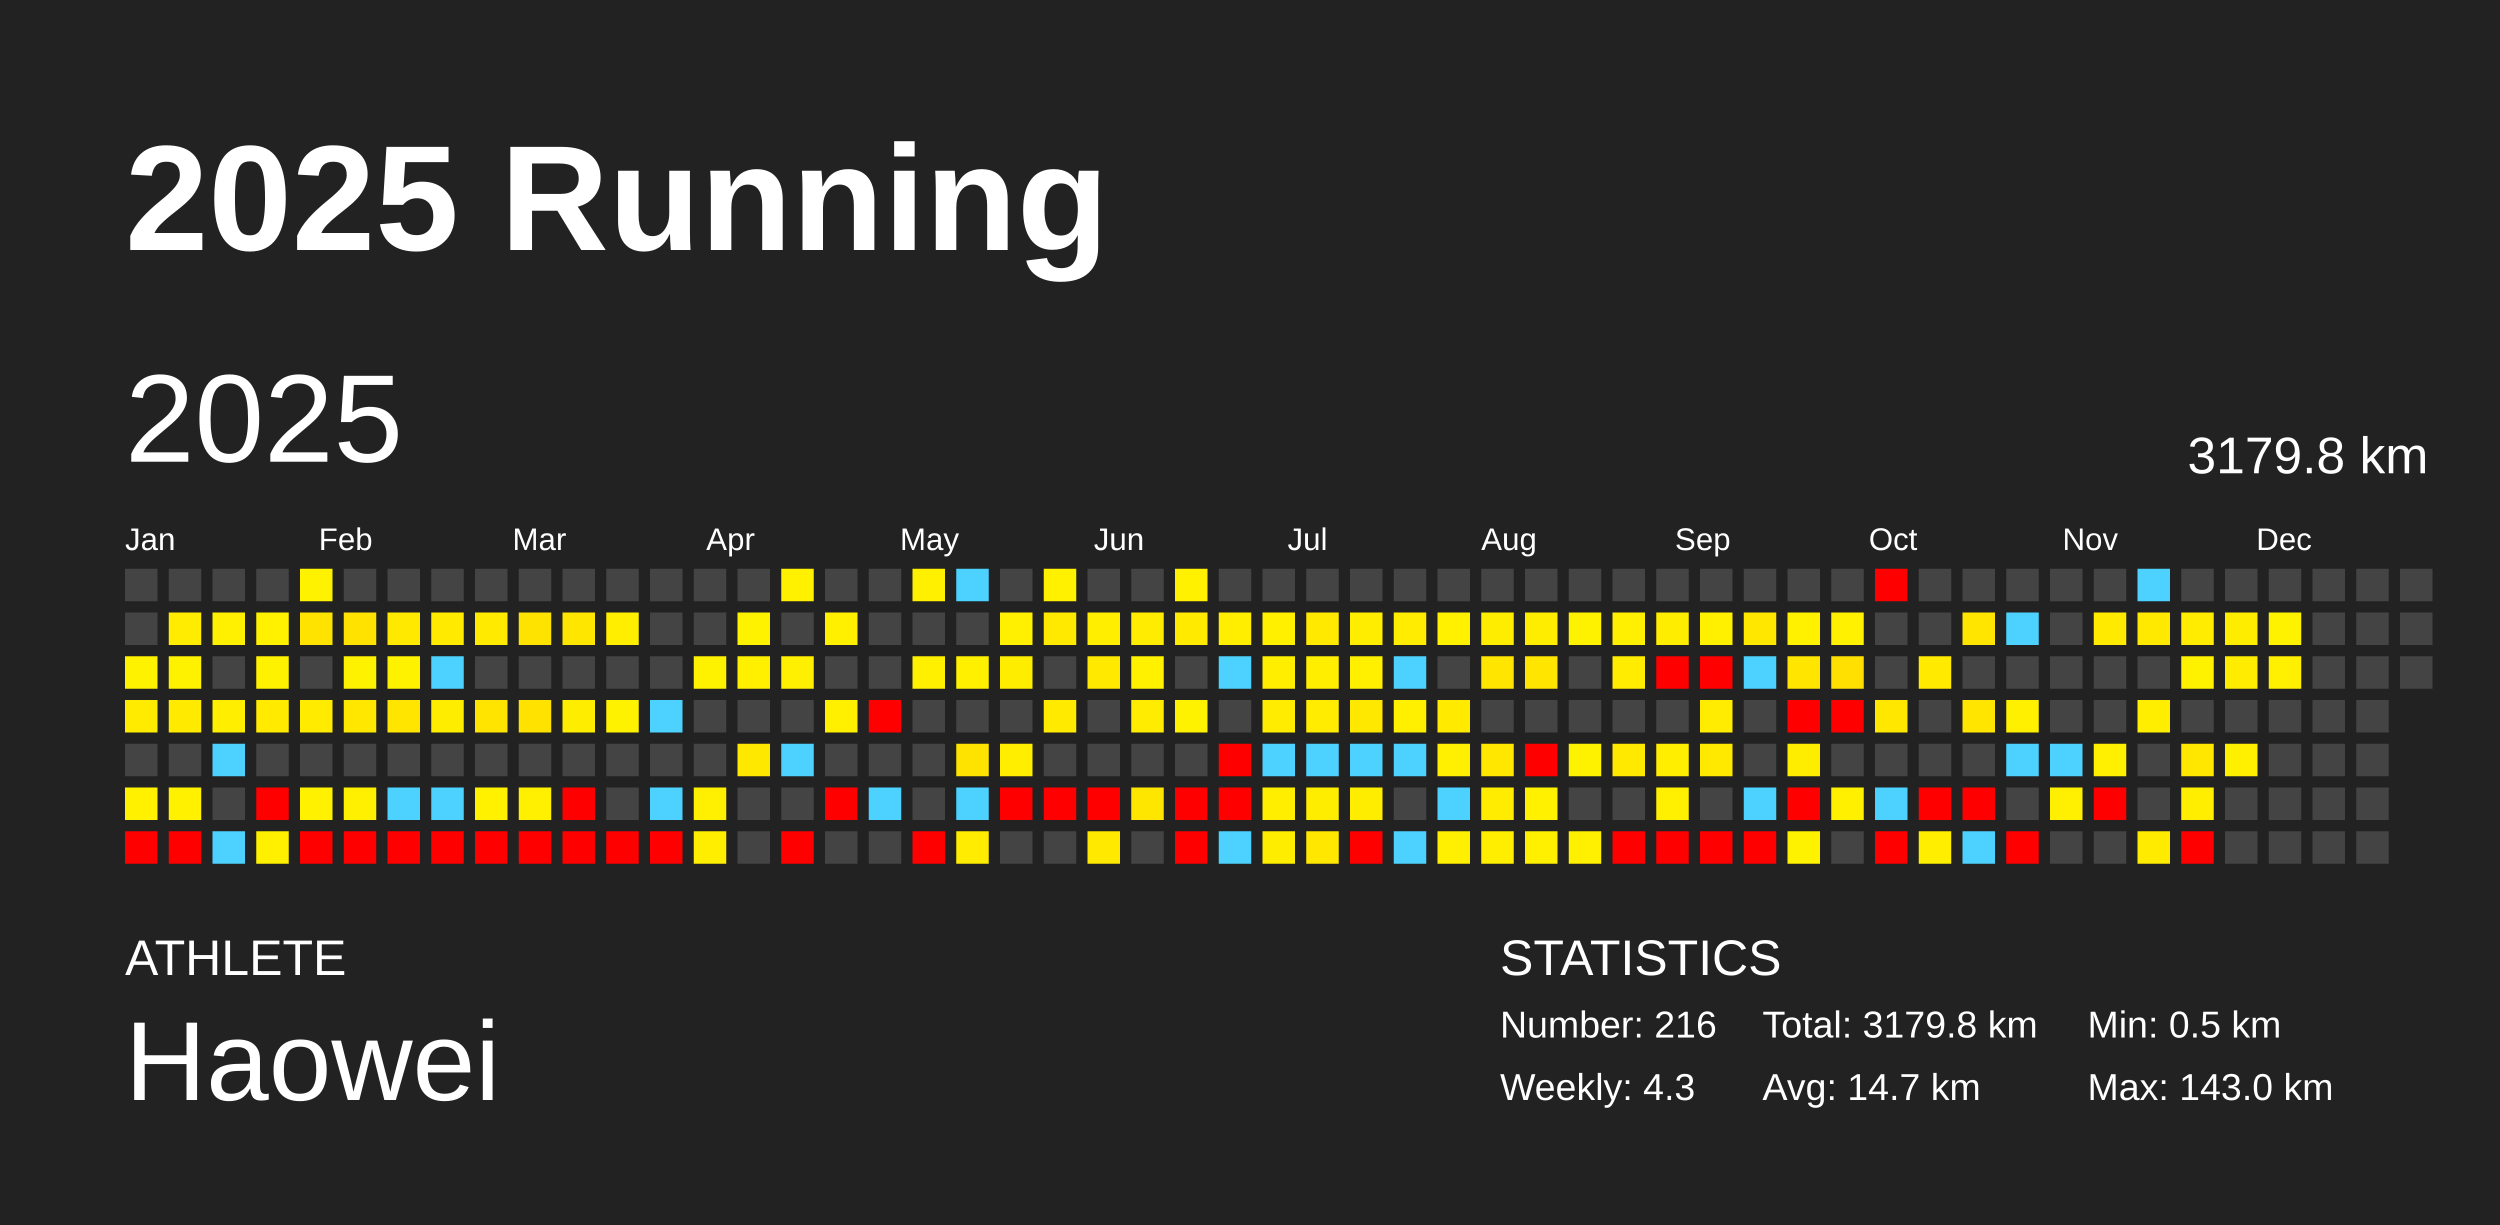
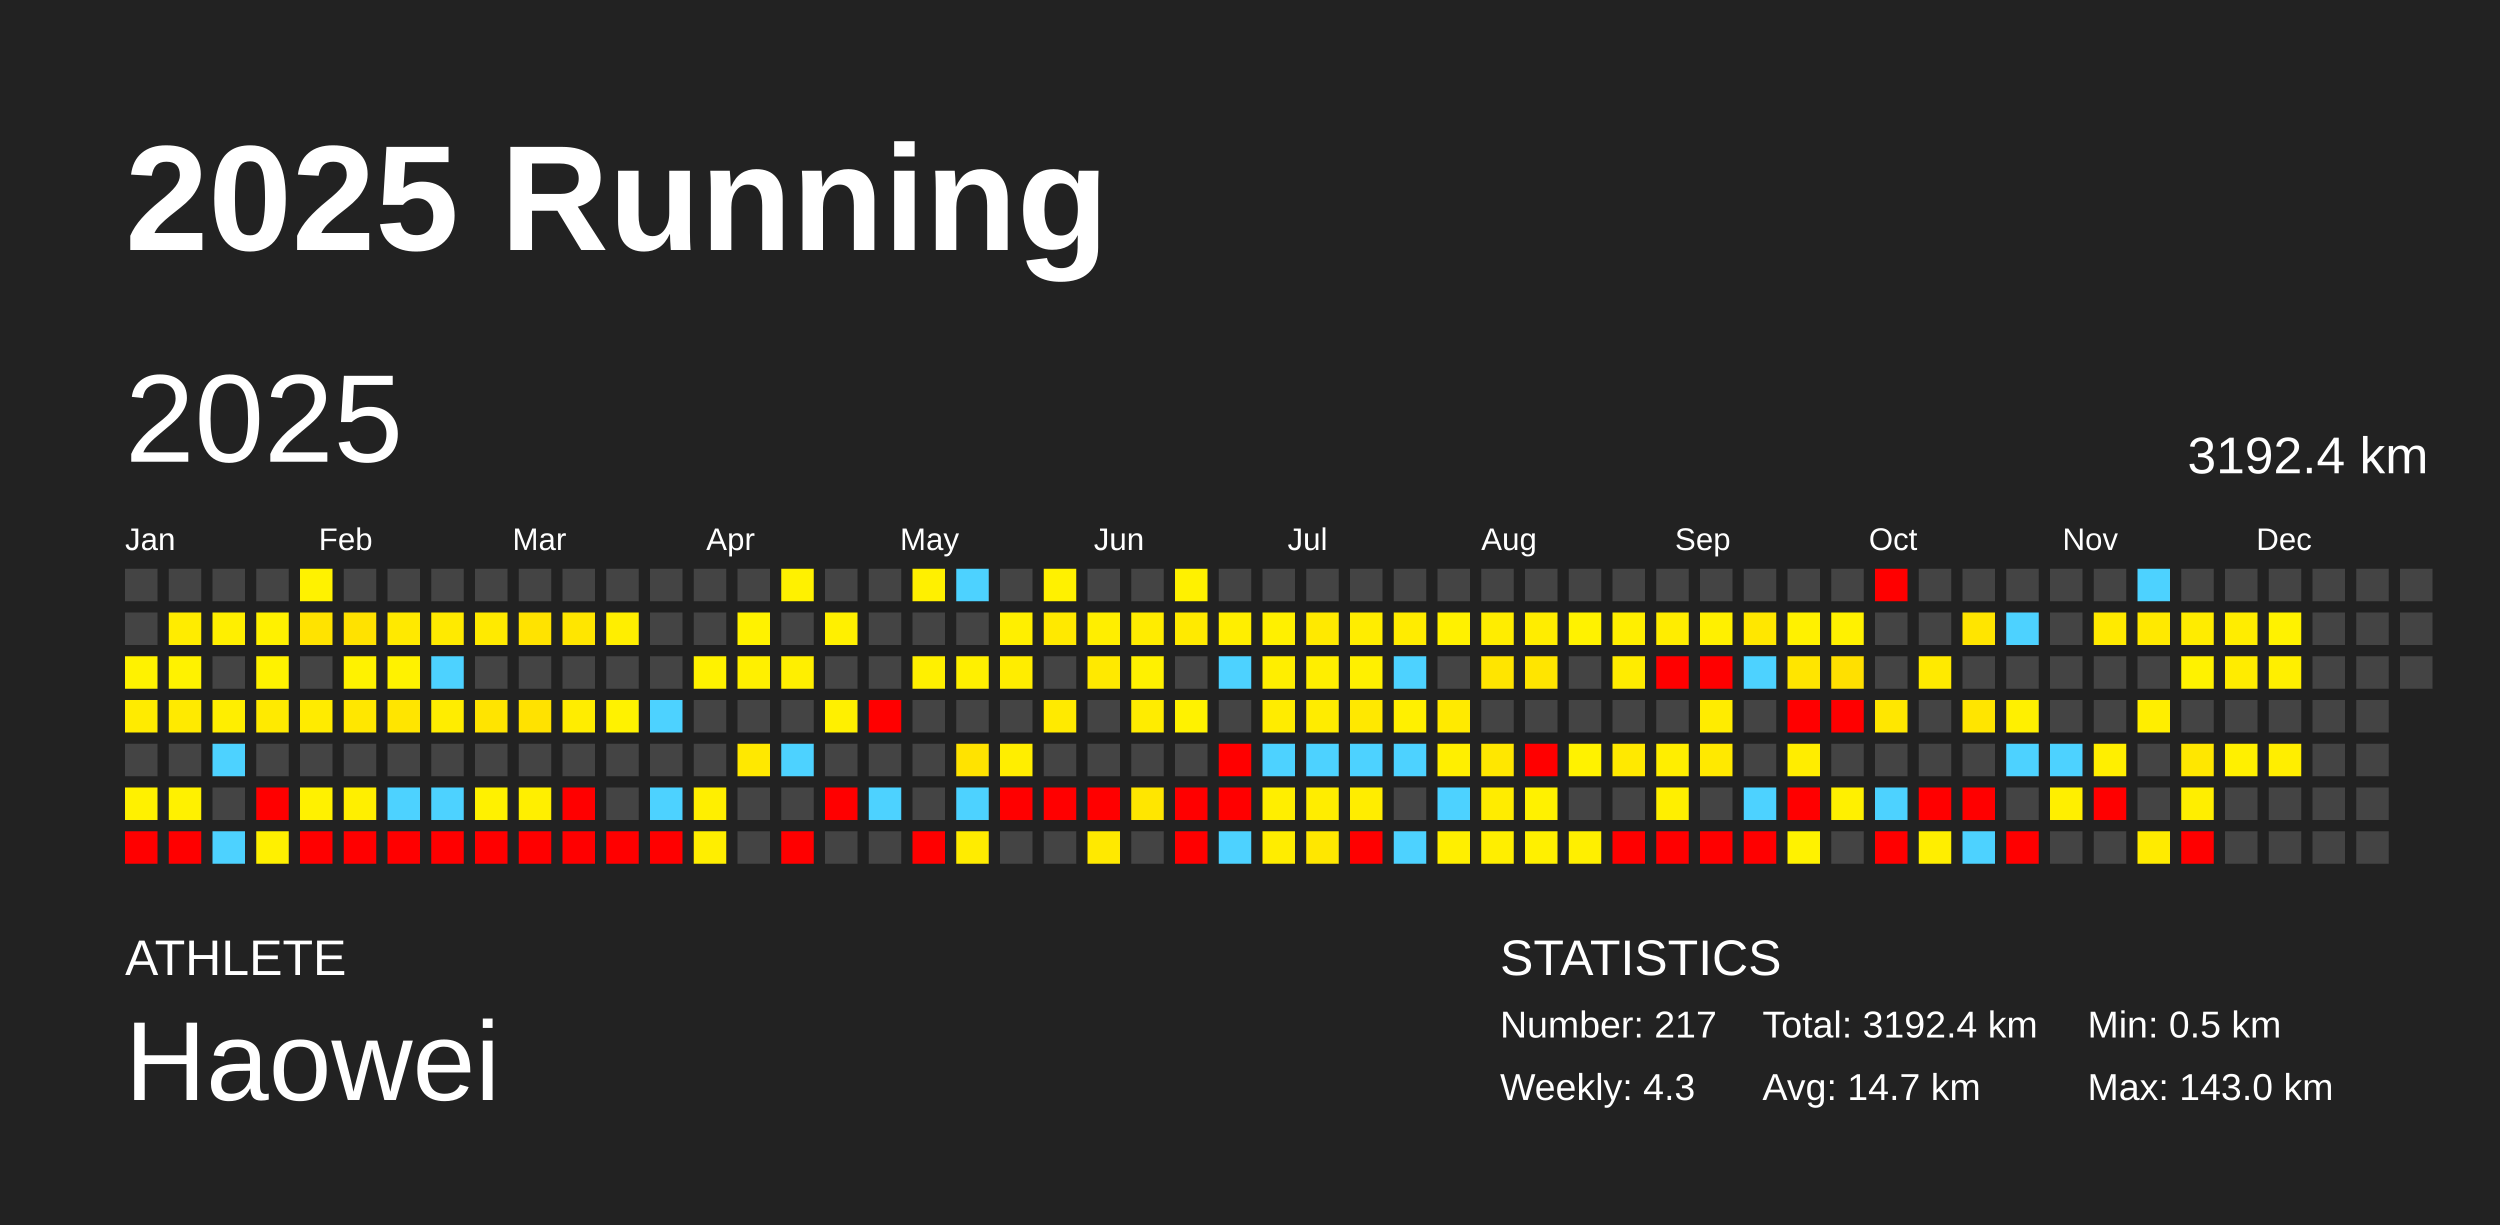
<svg xmlns="http://www.w3.org/2000/svg" baseProfile="full" height="98mm" version="1.1" viewBox="0,0,200,98" width="200mm">
  <defs />
  <rect fill="#222222" height="98" width="200" x="0" y="0" />
  <text fill="#FFFFFF" style="font-size:12px; font-family:Arial; font-weight:bold;" x="10" y="20">2025 Running</text>
  <text fill="#FFFFFF" style="font-size:4px; font-family:Arial" x="10" y="78">ATHLETE</text>
  <text fill="#FFFFFF" style="font-size:9px; font-family:Arial" x="10" y="88">Haowei</text>
  <text fill="#FFFFFF" style="font-size:4px; font-family:Arial" x="120" y="78">STATISTICS</text>
-   <text fill="#FFFFFF" style="font-size:3px; font-family:Arial" x="120" y="83">Number: 216</text>
+   <text fill="#FFFFFF" style="font-size:3px; font-family:Arial" x="120" y="83">Number: 217</text>
  <text fill="#FFFFFF" style="font-size:3px; font-family:Arial" x="120" y="88">Weekly: 4.3</text>
-   <text fill="#FFFFFF" style="font-size:3px; font-family:Arial" x="141" y="83">Total: 3179.8 km</text>
+   <text fill="#FFFFFF" style="font-size:3px; font-family:Arial" x="141" y="83">Total: 3192.4 km</text>
  <text fill="#FFFFFF" style="font-size:3px; font-family:Arial" x="141" y="88">Avg: 14.7 km</text>
  <text fill="#FFFFFF" style="font-size:3px; font-family:Arial" x="167" y="83">Min: 0.5 km</text>
  <text fill="#FFFFFF" style="font-size:3px; font-family:Arial" x="167" y="88">Max: 143.0 km</text>
  <text dominant-baseline="hanging" fill="#FFFFFF" style="font-size:10.0px; font-family:Arial;" x="10" y="30">2025</text>
-   <text dominant-baseline="hanging" fill="#FFFFFF" style="font-size:4.125px; font-family:Arial;" x="175" y="35">3179.8 km</text>
+   <text dominant-baseline="hanging" fill="#FFFFFF" style="font-size:4.125px; font-family:Arial;" x="175" y="35">3192.4 km</text>
  <text fill="#FFFFFF" style="font-size:2.5px; font-family:Arial" x="10.0" y="44">Jan</text>
  <text fill="#FFFFFF" style="font-size:2.5px; font-family:Arial" x="25.5" y="44">Feb</text>
  <text fill="#FFFFFF" style="font-size:2.5px; font-family:Arial" x="41.0" y="44">Mar</text>
  <text fill="#FFFFFF" style="font-size:2.5px; font-family:Arial" x="56.5" y="44">Apr</text>
  <text fill="#FFFFFF" style="font-size:2.5px; font-family:Arial" x="72.0" y="44">May</text>
  <text fill="#FFFFFF" style="font-size:2.5px; font-family:Arial" x="87.5" y="44">Jun</text>
  <text fill="#FFFFFF" style="font-size:2.5px; font-family:Arial" x="103.0" y="44">Jul</text>
  <text fill="#FFFFFF" style="font-size:2.5px; font-family:Arial" x="118.5" y="44">Aug</text>
  <text fill="#FFFFFF" style="font-size:2.5px; font-family:Arial" x="134.0" y="44">Sep</text>
  <text fill="#FFFFFF" style="font-size:2.5px; font-family:Arial" x="149.5" y="44">Oct</text>
  <text fill="#FFFFFF" style="font-size:2.5px; font-family:Arial" x="165.0" y="44">Nov</text>
  <text fill="#FFFFFF" style="font-size:2.5px; font-family:Arial" x="180.5" y="44">Dec</text>
  <rect fill="#444444" height="2.6" width="2.6" x="10.0" y="45.5" />
  <rect fill="#444444" height="2.6" width="2.6" x="10.0" y="49.0" />
  <rect fill="#fff200" height="2.6" width="2.6" x="10.0" y="52.5" />
  <rect fill="#ffeb00" height="2.6" width="2.6" x="10.0" y="56.0" />
  <rect fill="#444444" height="2.6" width="2.6" x="10.0" y="59.5" />
  <rect fill="#fff100" height="2.6" width="2.6" x="10.0" y="63.0" />
  <rect fill="red" height="2.6" width="2.6" x="10.0" y="66.5" />
  <rect fill="#444444" height="2.6" width="2.6" x="13.5" y="45.5" />
  <rect fill="#ffec00" height="2.6" width="2.6" x="13.5" y="49.0" />
  <rect fill="#fff200" height="2.6" width="2.6" x="13.5" y="52.5" />
  <rect fill="#ffea00" height="2.6" width="2.6" x="13.5" y="56.0" />
  <rect fill="#444444" height="2.6" width="2.6" x="13.5" y="59.5" />
  <rect fill="#fff100" height="2.6" width="2.6" x="13.5" y="63.0" />
  <rect fill="red" height="2.6" width="2.6" x="13.5" y="66.5" />
  <rect fill="#444444" height="2.6" width="2.6" x="17.0" y="45.5" />
  <rect fill="#ffef00" height="2.6" width="2.6" x="17.0" y="49.0" />
  <rect fill="#444444" height="2.6" width="2.6" x="17.0" y="52.5" />
  <rect fill="#ffee00" height="2.6" width="2.6" x="17.0" y="56.0" />
  <rect fill="#4dd2ff" height="2.6" width="2.6" x="17.0" y="59.5" />
  <rect fill="#444444" height="2.6" width="2.6" x="17.0" y="63.0" />
  <rect fill="#4dd2ff" height="2.6" width="2.6" x="17.0" y="66.5" />
  <rect fill="#444444" height="2.6" width="2.6" x="20.5" y="45.5" />
  <rect fill="#fff100" height="2.6" width="2.6" x="20.5" y="49.0" />
  <rect fill="#fff200" height="2.6" width="2.6" x="20.5" y="52.5" />
  <rect fill="#ffea00" height="2.6" width="2.6" x="20.5" y="56.0" />
  <rect fill="#444444" height="2.6" width="2.6" x="20.5" y="59.5" />
  <rect fill="red" height="2.6" width="2.6" x="20.5" y="63.0" />
  <rect fill="#fff000" height="2.6" width="2.6" x="20.5" y="66.5" />
  <rect fill="#fff200" height="2.6" width="2.6" x="24.0" y="45.5" />
  <rect fill="#ffe300" height="2.6" width="2.6" x="24.0" y="49.0" />
  <rect fill="#444444" height="2.6" width="2.6" x="24.0" y="52.5" />
  <rect fill="#ffeb00" height="2.6" width="2.6" x="24.0" y="56.0" />
  <rect fill="#444444" height="2.6" width="2.6" x="24.0" y="59.5" />
  <rect fill="#fff100" height="2.6" width="2.6" x="24.0" y="63.0" />
  <rect fill="red" height="2.6" width="2.6" x="24.0" y="66.5" />
  <rect fill="#444444" height="2.6" width="2.6" x="27.5" y="45.5" />
  <rect fill="#ffe200" height="2.6" width="2.6" x="27.5" y="49.0" />
  <rect fill="#fff200" height="2.6" width="2.6" x="27.5" y="52.5" />
  <rect fill="#ffe700" height="2.6" width="2.6" x="27.5" y="56.0" />
  <rect fill="#444444" height="2.6" width="2.6" x="27.5" y="59.5" />
  <rect fill="#ffef00" height="2.6" width="2.6" x="27.5" y="63.0" />
  <rect fill="red" height="2.6" width="2.6" x="27.5" y="66.5" />
  <rect fill="#444444" height="2.6" width="2.6" x="31.0" y="45.5" />
  <rect fill="#ffe900" height="2.6" width="2.6" x="31.0" y="49.0" />
  <rect fill="#fff200" height="2.6" width="2.6" x="31.0" y="52.5" />
  <rect fill="#ffe500" height="2.6" width="2.6" x="31.0" y="56.0" />
  <rect fill="#444444" height="2.6" width="2.6" x="31.0" y="59.5" />
  <rect fill="#4dd2ff" height="2.6" width="2.6" x="31.0" y="63.0" />
  <rect fill="red" height="2.6" width="2.6" x="31.0" y="66.5" />
  <rect fill="#444444" height="2.6" width="2.6" x="34.5" y="45.5" />
  <rect fill="#ffea00" height="2.6" width="2.6" x="34.5" y="49.0" />
  <rect fill="#4dd2ff" height="2.6" width="2.6" x="34.5" y="52.5" />
  <rect fill="#ffed00" height="2.6" width="2.6" x="34.5" y="56.0" />
  <rect fill="#444444" height="2.6" width="2.6" x="34.5" y="59.5" />
  <rect fill="#4dd2ff" height="2.6" width="2.6" x="34.5" y="63.0" />
  <rect fill="red" height="2.6" width="2.6" x="34.5" y="66.5" />
  <rect fill="#444444" height="2.6" width="2.6" x="38.0" y="45.5" />
  <rect fill="#ffea00" height="2.6" width="2.6" x="38.0" y="49.0" />
  <rect fill="#444444" height="2.6" width="2.6" x="38.0" y="52.5" />
  <rect fill="#ffe400" height="2.6" width="2.6" x="38.0" y="56.0" />
  <rect fill="#444444" height="2.6" width="2.6" x="38.0" y="59.5" />
  <rect fill="#fff100" height="2.6" width="2.6" x="38.0" y="63.0" />
  <rect fill="red" height="2.6" width="2.6" x="38.0" y="66.5" />
  <rect fill="#444444" height="2.6" width="2.6" x="41.5" y="45.5" />
  <rect fill="#ffe300" height="2.6" width="2.6" x="41.5" y="49.0" />
  <rect fill="#444444" height="2.6" width="2.6" x="41.5" y="52.5" />
  <rect fill="#ffe200" height="2.6" width="2.6" x="41.5" y="56.0" />
  <rect fill="#444444" height="2.6" width="2.6" x="41.5" y="59.5" />
  <rect fill="#ffef00" height="2.6" width="2.6" x="41.5" y="63.0" />
  <rect fill="red" height="2.6" width="2.6" x="41.5" y="66.5" />
  <rect fill="#444444" height="2.6" width="2.6" x="45.0" y="45.5" />
  <rect fill="#ffe600" height="2.6" width="2.6" x="45.0" y="49.0" />
  <rect fill="#444444" height="2.6" width="2.6" x="45.0" y="52.5" />
  <rect fill="#ffed00" height="2.6" width="2.6" x="45.0" y="56.0" />
  <rect fill="#444444" height="2.6" width="2.6" x="45.0" y="59.5" />
  <rect fill="red" height="2.6" width="2.6" x="45.0" y="63.0" />
  <rect fill="red" height="2.6" width="2.6" x="45.0" y="66.5" />
  <rect fill="#444444" height="2.6" width="2.6" x="48.5" y="45.5" />
  <rect fill="#ffee00" height="2.6" width="2.6" x="48.5" y="49.0" />
  <rect fill="#444444" height="2.6" width="2.6" x="48.5" y="52.5" />
  <rect fill="#fff200" height="2.6" width="2.6" x="48.5" y="56.0" />
  <rect fill="#444444" height="2.6" width="2.6" x="48.5" y="59.5" />
  <rect fill="#444444" height="2.6" width="2.6" x="48.5" y="63.0" />
  <rect fill="red" height="2.6" width="2.6" x="48.5" y="66.5" />
  <rect fill="#444444" height="2.6" width="2.6" x="52.0" y="45.5" />
  <rect fill="#444444" height="2.6" width="2.6" x="52.0" y="49.0" />
  <rect fill="#444444" height="2.6" width="2.6" x="52.0" y="52.5" />
  <rect fill="#4dd2ff" height="2.6" width="2.6" x="52.0" y="56.0" />
  <rect fill="#444444" height="2.6" width="2.6" x="52.0" y="59.5" />
  <rect fill="#4dd2ff" height="2.6" width="2.6" x="52.0" y="63.0" />
  <rect fill="red" height="2.6" width="2.6" x="52.0" y="66.5" />
  <rect fill="#444444" height="2.6" width="2.6" x="55.5" y="45.5" />
  <rect fill="#444444" height="2.6" width="2.6" x="55.5" y="49.0" />
  <rect fill="#fff200" height="2.6" width="2.6" x="55.5" y="52.5" />
  <rect fill="#444444" height="2.6" width="2.6" x="55.5" y="56.0" />
  <rect fill="#444444" height="2.6" width="2.6" x="55.5" y="59.5" />
  <rect fill="#ffef00" height="2.6" width="2.6" x="55.5" y="63.0" />
  <rect fill="#ffee00" height="2.6" width="2.6" x="55.5" y="66.5" />
  <rect fill="#444444" height="2.6" width="2.6" x="59.0" y="45.5" />
  <rect fill="#fff200" height="2.6" width="2.6" x="59.0" y="49.0" />
  <rect fill="#fff000" height="2.6" width="2.6" x="59.0" y="52.5" />
  <rect fill="#444444" height="2.6" width="2.6" x="59.0" y="56.0" />
  <rect fill="#ffe800" height="2.6" width="2.6" x="59.0" y="59.5" />
  <rect fill="#444444" height="2.6" width="2.6" x="59.0" y="63.0" />
  <rect fill="#444444" height="2.6" width="2.6" x="59.0" y="66.5" />
  <rect fill="#fff100" height="2.6" width="2.6" x="62.5" y="45.5" />
  <rect fill="#444444" height="2.6" width="2.6" x="62.5" y="49.0" />
  <rect fill="#ffef00" height="2.6" width="2.6" x="62.5" y="52.5" />
  <rect fill="#444444" height="2.6" width="2.6" x="62.5" y="56.0" />
  <rect fill="#4dd2ff" height="2.6" width="2.6" x="62.5" y="59.5" />
  <rect fill="#444444" height="2.6" width="2.6" x="62.5" y="63.0" />
  <rect fill="red" height="2.6" width="2.6" x="62.5" y="66.5" />
  <rect fill="#444444" height="2.6" width="2.6" x="66.0" y="45.5" />
  <rect fill="#fff000" height="2.6" width="2.6" x="66.0" y="49.0" />
  <rect fill="#444444" height="2.6" width="2.6" x="66.0" y="52.5" />
  <rect fill="#fff000" height="2.6" width="2.6" x="66.0" y="56.0" />
  <rect fill="#444444" height="2.6" width="2.6" x="66.0" y="59.5" />
  <rect fill="red" height="2.6" width="2.6" x="66.0" y="63.0" />
  <rect fill="#444444" height="2.6" width="2.6" x="66.0" y="66.5" />
  <rect fill="#444444" height="2.6" width="2.6" x="69.5" y="45.5" />
  <rect fill="#444444" height="2.6" width="2.6" x="69.5" y="49.0" />
  <rect fill="#444444" height="2.6" width="2.6" x="69.5" y="52.5" />
  <rect fill="red" height="2.6" width="2.6" x="69.5" y="56.0" />
  <rect fill="#444444" height="2.6" width="2.6" x="69.5" y="59.5" />
  <rect fill="#4dd2ff" height="2.6" width="2.6" x="69.5" y="63.0" />
  <rect fill="#444444" height="2.6" width="2.6" x="69.5" y="66.5" />
  <rect fill="#fff000" height="2.6" width="2.6" x="73.0" y="45.5" />
  <rect fill="#444444" height="2.6" width="2.6" x="73.0" y="49.0" />
  <rect fill="#fff000" height="2.6" width="2.6" x="73.0" y="52.5" />
  <rect fill="#444444" height="2.6" width="2.6" x="73.0" y="56.0" />
  <rect fill="#444444" height="2.6" width="2.6" x="73.0" y="59.5" />
  <rect fill="#444444" height="2.6" width="2.6" x="73.0" y="63.0" />
  <rect fill="red" height="2.6" width="2.6" x="73.0" y="66.5" />
  <rect fill="#4dd2ff" height="2.6" width="2.6" x="76.5" y="45.5" />
  <rect fill="#444444" height="2.6" width="2.6" x="76.5" y="49.0" />
  <rect fill="#fff000" height="2.6" width="2.6" x="76.5" y="52.5" />
  <rect fill="#444444" height="2.6" width="2.6" x="76.5" y="56.0" />
  <rect fill="#ffe300" height="2.6" width="2.6" x="76.5" y="59.5" />
  <rect fill="#4dd2ff" height="2.6" width="2.6" x="76.5" y="63.0" />
  <rect fill="#ffec00" height="2.6" width="2.6" x="76.5" y="66.5" />
  <rect fill="#444444" height="2.6" width="2.6" x="80.0" y="45.5" />
  <rect fill="#ffef00" height="2.6" width="2.6" x="80.0" y="49.0" />
  <rect fill="#ffed00" height="2.6" width="2.6" x="80.0" y="52.5" />
  <rect fill="#444444" height="2.6" width="2.6" x="80.0" y="56.0" />
  <rect fill="#ffee00" height="2.6" width="2.6" x="80.0" y="59.5" />
  <rect fill="red" height="2.6" width="2.6" x="80.0" y="63.0" />
  <rect fill="#444444" height="2.6" width="2.6" x="80.0" y="66.5" />
  <rect fill="#fff100" height="2.6" width="2.6" x="83.5" y="45.5" />
  <rect fill="#ffe900" height="2.6" width="2.6" x="83.5" y="49.0" />
  <rect fill="#444444" height="2.6" width="2.6" x="83.5" y="52.5" />
  <rect fill="#ffea00" height="2.6" width="2.6" x="83.5" y="56.0" />
  <rect fill="#444444" height="2.6" width="2.6" x="83.5" y="59.5" />
  <rect fill="red" height="2.6" width="2.6" x="83.5" y="63.0" />
  <rect fill="#444444" height="2.6" width="2.6" x="83.5" y="66.5" />
  <rect fill="#444444" height="2.6" width="2.6" x="87.0" y="45.5" />
  <rect fill="#ffee00" height="2.6" width="2.6" x="87.0" y="49.0" />
  <rect fill="#ffe900" height="2.6" width="2.6" x="87.0" y="52.5" />
  <rect fill="#444444" height="2.6" width="2.6" x="87.0" y="56.0" />
  <rect fill="#444444" height="2.6" width="2.6" x="87.0" y="59.5" />
  <rect fill="red" height="2.6" width="2.6" x="87.0" y="63.0" />
  <rect fill="#ffe900" height="2.6" width="2.6" x="87.0" y="66.5" />
  <rect fill="#444444" height="2.6" width="2.6" x="90.5" y="45.5" />
  <rect fill="#ffec00" height="2.6" width="2.6" x="90.5" y="49.0" />
  <rect fill="#fff100" height="2.6" width="2.6" x="90.5" y="52.5" />
  <rect fill="#ffec00" height="2.6" width="2.6" x="90.5" y="56.0" />
  <rect fill="#444444" height="2.6" width="2.6" x="90.5" y="59.5" />
  <rect fill="#ffe600" height="2.6" width="2.6" x="90.5" y="63.0" />
  <rect fill="#444444" height="2.6" width="2.6" x="90.5" y="66.5" />
  <rect fill="#fff100" height="2.6" width="2.6" x="94.0" y="45.5" />
  <rect fill="#ffea00" height="2.6" width="2.6" x="94.0" y="49.0" />
  <rect fill="#444444" height="2.6" width="2.6" x="94.0" y="52.5" />
  <rect fill="#fff200" height="2.6" width="2.6" x="94.0" y="56.0" />
  <rect fill="#444444" height="2.6" width="2.6" x="94.0" y="59.5" />
  <rect fill="red" height="2.6" width="2.6" x="94.0" y="63.0" />
  <rect fill="red" height="2.6" width="2.6" x="94.0" y="66.5" />
  <rect fill="#444444" height="2.6" width="2.6" x="97.5" y="45.5" />
  <rect fill="#ffee00" height="2.6" width="2.6" x="97.5" y="49.0" />
  <rect fill="#4dd2ff" height="2.6" width="2.6" x="97.5" y="52.5" />
  <rect fill="#444444" height="2.6" width="2.6" x="97.5" y="56.0" />
  <rect fill="red" height="2.6" width="2.6" x="97.5" y="59.5" />
  <rect fill="red" height="2.6" width="2.6" x="97.5" y="63.0" />
  <rect fill="#4dd2ff" height="2.6" width="2.6" x="97.5" y="66.5" />
  <rect fill="#444444" height="2.6" width="2.6" x="101.0" y="45.5" />
  <rect fill="#fff000" height="2.6" width="2.6" x="101.0" y="49.0" />
  <rect fill="#ffee00" height="2.6" width="2.6" x="101.0" y="52.5" />
  <rect fill="#ffec00" height="2.6" width="2.6" x="101.0" y="56.0" />
  <rect fill="#4dd2ff" height="2.6" width="2.6" x="101.0" y="59.5" />
  <rect fill="#ffee00" height="2.6" width="2.6" x="101.0" y="63.0" />
  <rect fill="#ffed00" height="2.6" width="2.6" x="101.0" y="66.5" />
  <rect fill="#444444" height="2.6" width="2.6" x="104.5" y="45.5" />
  <rect fill="#ffe900" height="2.6" width="2.6" x="104.5" y="49.0" />
  <rect fill="#ffee00" height="2.6" width="2.6" x="104.5" y="52.5" />
  <rect fill="#ffec00" height="2.6" width="2.6" x="104.5" y="56.0" />
  <rect fill="#4dd2ff" height="2.6" width="2.6" x="104.5" y="59.5" />
  <rect fill="#ffed00" height="2.6" width="2.6" x="104.5" y="63.0" />
  <rect fill="#ffe700" height="2.6" width="2.6" x="104.5" y="66.5" />
  <rect fill="#444444" height="2.6" width="2.6" x="108.0" y="45.5" />
  <rect fill="#ffed00" height="2.6" width="2.6" x="108.0" y="49.0" />
  <rect fill="#fff000" height="2.6" width="2.6" x="108.0" y="52.5" />
  <rect fill="#ffe800" height="2.6" width="2.6" x="108.0" y="56.0" />
  <rect fill="#4dd2ff" height="2.6" width="2.6" x="108.0" y="59.5" />
  <rect fill="#ffed00" height="2.6" width="2.6" x="108.0" y="63.0" />
  <rect fill="red" height="2.6" width="2.6" x="108.0" y="66.5" />
  <rect fill="#444444" height="2.6" width="2.6" x="111.5" y="45.5" />
  <rect fill="#ffec00" height="2.6" width="2.6" x="111.5" y="49.0" />
  <rect fill="#4dd2ff" height="2.6" width="2.6" x="111.5" y="52.5" />
  <rect fill="#fff000" height="2.6" width="2.6" x="111.5" y="56.0" />
  <rect fill="#4dd2ff" height="2.6" width="2.6" x="111.5" y="59.5" />
  <rect fill="#444444" height="2.6" width="2.6" x="111.5" y="63.0" />
  <rect fill="#4dd2ff" height="2.6" width="2.6" x="111.5" y="66.5" />
  <rect fill="#444444" height="2.6" width="2.6" x="115.0" y="45.5" />
  <rect fill="#fff100" height="2.6" width="2.6" x="115.0" y="49.0" />
  <rect fill="#444444" height="2.6" width="2.6" x="115.0" y="52.5" />
  <rect fill="#ffea00" height="2.6" width="2.6" x="115.0" y="56.0" />
  <rect fill="#ffef00" height="2.6" width="2.6" x="115.0" y="59.5" />
  <rect fill="#4dd2ff" height="2.6" width="2.6" x="115.0" y="63.0" />
  <rect fill="#ffef00" height="2.6" width="2.6" x="115.0" y="66.5" />
  <rect fill="#444444" height="2.6" width="2.6" x="118.5" y="45.5" />
  <rect fill="#ffed00" height="2.6" width="2.6" x="118.5" y="49.0" />
  <rect fill="#ffe500" height="2.6" width="2.6" x="118.5" y="52.5" />
  <rect fill="#444444" height="2.6" width="2.6" x="118.5" y="56.0" />
  <rect fill="#ffe700" height="2.6" width="2.6" x="118.5" y="59.5" />
  <rect fill="#ffec00" height="2.6" width="2.6" x="118.5" y="63.0" />
  <rect fill="#ffee00" height="2.6" width="2.6" x="118.5" y="66.5" />
  <rect fill="#444444" height="2.6" width="2.6" x="122.0" y="45.5" />
  <rect fill="#ffed00" height="2.6" width="2.6" x="122.0" y="49.0" />
  <rect fill="#ffe500" height="2.6" width="2.6" x="122.0" y="52.5" />
  <rect fill="#444444" height="2.6" width="2.6" x="122.0" y="56.0" />
  <rect fill="red" height="2.6" width="2.6" x="122.0" y="59.5" />
  <rect fill="#fff100" height="2.6" width="2.6" x="122.0" y="63.0" />
  <rect fill="#fff000" height="2.6" width="2.6" x="122.0" y="66.5" />
  <rect fill="#444444" height="2.6" width="2.6" x="125.5" y="45.5" />
  <rect fill="#fff200" height="2.6" width="2.6" x="125.5" y="49.0" />
  <rect fill="#444444" height="2.6" width="2.6" x="125.5" y="52.5" />
  <rect fill="#444444" height="2.6" width="2.6" x="125.5" y="56.0" />
  <rect fill="#fff200" height="2.6" width="2.6" x="125.5" y="59.5" />
  <rect fill="#444444" height="2.6" width="2.6" x="125.5" y="63.0" />
  <rect fill="#ffef00" height="2.6" width="2.6" x="125.5" y="66.5" />
  <rect fill="#444444" height="2.6" width="2.6" x="129.0" y="45.5" />
  <rect fill="#ffef00" height="2.6" width="2.6" x="129.0" y="49.0" />
  <rect fill="#ffec00" height="2.6" width="2.6" x="129.0" y="52.5" />
  <rect fill="#444444" height="2.6" width="2.6" x="129.0" y="56.0" />
  <rect fill="#ffe900" height="2.6" width="2.6" x="129.0" y="59.5" />
  <rect fill="#444444" height="2.6" width="2.6" x="129.0" y="63.0" />
  <rect fill="red" height="2.6" width="2.6" x="129.0" y="66.5" />
  <rect fill="#444444" height="2.6" width="2.6" x="132.5" y="45.5" />
  <rect fill="#ffed00" height="2.6" width="2.6" x="132.5" y="49.0" />
  <rect fill="red" height="2.6" width="2.6" x="132.5" y="52.5" />
  <rect fill="#444444" height="2.6" width="2.6" x="132.5" y="56.0" />
  <rect fill="#ffee00" height="2.6" width="2.6" x="132.5" y="59.5" />
  <rect fill="#ffef00" height="2.6" width="2.6" x="132.5" y="63.0" />
  <rect fill="red" height="2.6" width="2.6" x="132.5" y="66.5" />
  <rect fill="#444444" height="2.6" width="2.6" x="136.0" y="45.5" />
  <rect fill="#fff000" height="2.6" width="2.6" x="136.0" y="49.0" />
  <rect fill="red" height="2.6" width="2.6" x="136.0" y="52.5" />
  <rect fill="#ffec00" height="2.6" width="2.6" x="136.0" y="56.0" />
  <rect fill="#ffe900" height="2.6" width="2.6" x="136.0" y="59.5" />
  <rect fill="#444444" height="2.6" width="2.6" x="136.0" y="63.0" />
  <rect fill="red" height="2.6" width="2.6" x="136.0" y="66.5" />
  <rect fill="#444444" height="2.6" width="2.6" x="139.5" y="45.5" />
  <rect fill="#ffe700" height="2.6" width="2.6" x="139.5" y="49.0" />
  <rect fill="#4dd2ff" height="2.6" width="2.6" x="139.5" y="52.5" />
  <rect fill="#444444" height="2.6" width="2.6" x="139.5" y="56.0" />
  <rect fill="#444444" height="2.6" width="2.6" x="139.5" y="59.5" />
  <rect fill="#4dd2ff" height="2.6" width="2.6" x="139.5" y="63.0" />
  <rect fill="red" height="2.6" width="2.6" x="139.5" y="66.5" />
  <rect fill="#444444" height="2.6" width="2.6" x="143.0" y="45.5" />
  <rect fill="#fff100" height="2.6" width="2.6" x="143.0" y="49.0" />
  <rect fill="#ffe500" height="2.6" width="2.6" x="143.0" y="52.5" />
  <rect fill="red" height="2.6" width="2.6" x="143.0" y="56.0" />
  <rect fill="#ffed00" height="2.6" width="2.6" x="143.0" y="59.5" />
  <rect fill="red" height="2.6" width="2.6" x="143.0" y="63.0" />
  <rect fill="#fff200" height="2.6" width="2.6" x="143.0" y="66.5" />
  <rect fill="#444444" height="2.6" width="2.6" x="146.5" y="45.5" />
  <rect fill="#fff100" height="2.6" width="2.6" x="146.5" y="49.0" />
  <rect fill="#ffe000" height="2.6" width="2.6" x="146.5" y="52.5" />
  <rect fill="red" height="2.6" width="2.6" x="146.5" y="56.0" />
  <rect fill="#444444" height="2.6" width="2.6" x="146.5" y="59.5" />
  <rect fill="#fff000" height="2.6" width="2.6" x="146.5" y="63.0" />
  <rect fill="#444444" height="2.6" width="2.6" x="146.5" y="66.5" />
  <rect fill="red" height="2.6" width="2.6" x="150.0" y="45.5" />
  <rect fill="#444444" height="2.6" width="2.6" x="150.0" y="49.0" />
  <rect fill="#444444" height="2.6" width="2.6" x="150.0" y="52.5" />
  <rect fill="#ffe700" height="2.6" width="2.6" x="150.0" y="56.0" />
  <rect fill="#444444" height="2.6" width="2.6" x="150.0" y="59.5" />
  <rect fill="#4dd2ff" height="2.6" width="2.6" x="150.0" y="63.0" />
  <rect fill="red" height="2.6" width="2.6" x="150.0" y="66.5" />
  <rect fill="#444444" height="2.6" width="2.6" x="153.5" y="45.5" />
  <rect fill="#444444" height="2.6" width="2.6" x="153.5" y="49.0" />
  <rect fill="#ffea00" height="2.6" width="2.6" x="153.5" y="52.5" />
  <rect fill="#444444" height="2.6" width="2.6" x="153.5" y="56.0" />
  <rect fill="#444444" height="2.6" width="2.6" x="153.5" y="59.5" />
  <rect fill="red" height="2.6" width="2.6" x="153.5" y="63.0" />
  <rect fill="#ffee00" height="2.6" width="2.6" x="153.5" y="66.5" />
  <rect fill="#444444" height="2.6" width="2.6" x="157.0" y="45.5" />
  <rect fill="#ffe500" height="2.6" width="2.6" x="157.0" y="49.0" />
  <rect fill="#444444" height="2.6" width="2.6" x="157.0" y="52.5" />
  <rect fill="#ffe500" height="2.6" width="2.6" x="157.0" y="56.0" />
  <rect fill="#444444" height="2.6" width="2.6" x="157.0" y="59.5" />
  <rect fill="red" height="2.6" width="2.6" x="157.0" y="63.0" />
  <rect fill="#4dd2ff" height="2.6" width="2.6" x="157.0" y="66.5" />
  <rect fill="#444444" height="2.6" width="2.6" x="160.5" y="45.5" />
  <rect fill="#4dd2ff" height="2.6" width="2.6" x="160.5" y="49.0" />
  <rect fill="#444444" height="2.6" width="2.6" x="160.5" y="52.5" />
  <rect fill="#fff000" height="2.6" width="2.6" x="160.5" y="56.0" />
  <rect fill="#4dd2ff" height="2.6" width="2.6" x="160.5" y="59.5" />
  <rect fill="#444444" height="2.6" width="2.6" x="160.5" y="63.0" />
  <rect fill="red" height="2.6" width="2.6" x="160.5" y="66.5" />
  <rect fill="#444444" height="2.6" width="2.6" x="164.0" y="45.5" />
  <rect fill="#444444" height="2.6" width="2.6" x="164.0" y="49.0" />
  <rect fill="#444444" height="2.6" width="2.6" x="164.0" y="52.5" />
  <rect fill="#444444" height="2.6" width="2.6" x="164.0" y="56.0" />
  <rect fill="#4dd2ff" height="2.6" width="2.6" x="164.0" y="59.5" />
  <rect fill="#ffef00" height="2.6" width="2.6" x="164.0" y="63.0" />
  <rect fill="#444444" height="2.6" width="2.6" x="164.0" y="66.5" />
  <rect fill="#444444" height="2.6" width="2.6" x="167.5" y="45.5" />
  <rect fill="#ffea00" height="2.6" width="2.6" x="167.5" y="49.0" />
  <rect fill="#444444" height="2.6" width="2.6" x="167.5" y="52.5" />
  <rect fill="#444444" height="2.6" width="2.6" x="167.5" y="56.0" />
  <rect fill="#ffef00" height="2.6" width="2.6" x="167.5" y="59.5" />
  <rect fill="red" height="2.6" width="2.6" x="167.5" y="63.0" />
  <rect fill="#444444" height="2.6" width="2.6" x="167.5" y="66.5" />
  <rect fill="#4dd2ff" height="2.6" width="2.6" x="171.0" y="45.5" />
  <rect fill="#ffe900" height="2.6" width="2.6" x="171.0" y="49.0" />
  <rect fill="#444444" height="2.6" width="2.6" x="171.0" y="52.5" />
  <rect fill="#ffee00" height="2.6" width="2.6" x="171.0" y="56.0" />
  <rect fill="#444444" height="2.6" width="2.6" x="171.0" y="59.5" />
  <rect fill="#444444" height="2.6" width="2.6" x="171.0" y="63.0" />
  <rect fill="#ffeb00" height="2.6" width="2.6" x="171.0" y="66.5" />
  <rect fill="#444444" height="2.6" width="2.6" x="174.5" y="45.5" />
  <rect fill="#ffec00" height="2.6" width="2.6" x="174.5" y="49.0" />
  <rect fill="#fff200" height="2.6" width="2.6" x="174.5" y="52.5" />
  <rect fill="#444444" height="2.6" width="2.6" x="174.5" y="56.0" />
  <rect fill="#ffe700" height="2.6" width="2.6" x="174.5" y="59.5" />
  <rect fill="#ffee00" height="2.6" width="2.6" x="174.5" y="63.0" />
  <rect fill="red" height="2.6" width="2.6" x="174.5" y="66.5" />
  <rect fill="#444444" height="2.6" width="2.6" x="178.0" y="45.5" />
  <rect fill="#ffed00" height="2.6" width="2.6" x="178.0" y="49.0" />
  <rect fill="#ffec00" height="2.6" width="2.6" x="178.0" y="52.5" />
  <rect fill="#444444" height="2.6" width="2.6" x="178.0" y="56.0" />
  <rect fill="#fff000" height="2.6" width="2.6" x="178.0" y="59.5" />
  <rect fill="#444444" height="2.6" width="2.6" x="178.0" y="63.0" />
  <rect fill="#444444" height="2.6" width="2.6" x="178.0" y="66.5" />
  <rect fill="#444444" height="2.6" width="2.6" x="181.5" y="45.5" />
  <rect fill="#fff200" height="2.6" width="2.6" x="181.5" y="49.0" />
  <rect fill="#ffef00" height="2.6" width="2.6" x="181.5" y="52.5" />
  <rect fill="#444444" height="2.6" width="2.6" x="181.5" y="56.0" />
-   <rect fill="#444444" height="2.6" width="2.6" x="181.5" y="59.5" />
+   <rect fill="#ffee00" height="2.6" width="2.6" x="181.5" y="59.5" />
  <rect fill="#444444" height="2.6" width="2.6" x="181.5" y="63.0" />
  <rect fill="#444444" height="2.6" width="2.6" x="181.5" y="66.5" />
  <rect fill="#444444" height="2.6" width="2.6" x="185.0" y="45.5" />
  <rect fill="#444444" height="2.6" width="2.6" x="185.0" y="49.0" />
  <rect fill="#444444" height="2.6" width="2.6" x="185.0" y="52.5" />
  <rect fill="#444444" height="2.6" width="2.6" x="185.0" y="56.0" />
  <rect fill="#444444" height="2.6" width="2.6" x="185.0" y="59.5" />
  <rect fill="#444444" height="2.6" width="2.6" x="185.0" y="63.0" />
  <rect fill="#444444" height="2.6" width="2.6" x="185.0" y="66.5" />
  <rect fill="#444444" height="2.6" width="2.6" x="188.5" y="45.5" />
  <rect fill="#444444" height="2.6" width="2.6" x="188.5" y="49.0" />
  <rect fill="#444444" height="2.6" width="2.6" x="188.5" y="52.5" />
  <rect fill="#444444" height="2.6" width="2.6" x="188.5" y="56.0" />
  <rect fill="#444444" height="2.6" width="2.6" x="188.5" y="59.5" />
  <rect fill="#444444" height="2.6" width="2.6" x="188.5" y="63.0" />
  <rect fill="#444444" height="2.6" width="2.6" x="188.5" y="66.5" />
  <rect fill="#444444" height="2.6" width="2.6" x="192.0" y="45.5" />
  <rect fill="#444444" height="2.6" width="2.6" x="192.0" y="49.0" />
  <rect fill="#444444" height="2.6" width="2.6" x="192.0" y="52.5" />
</svg>
